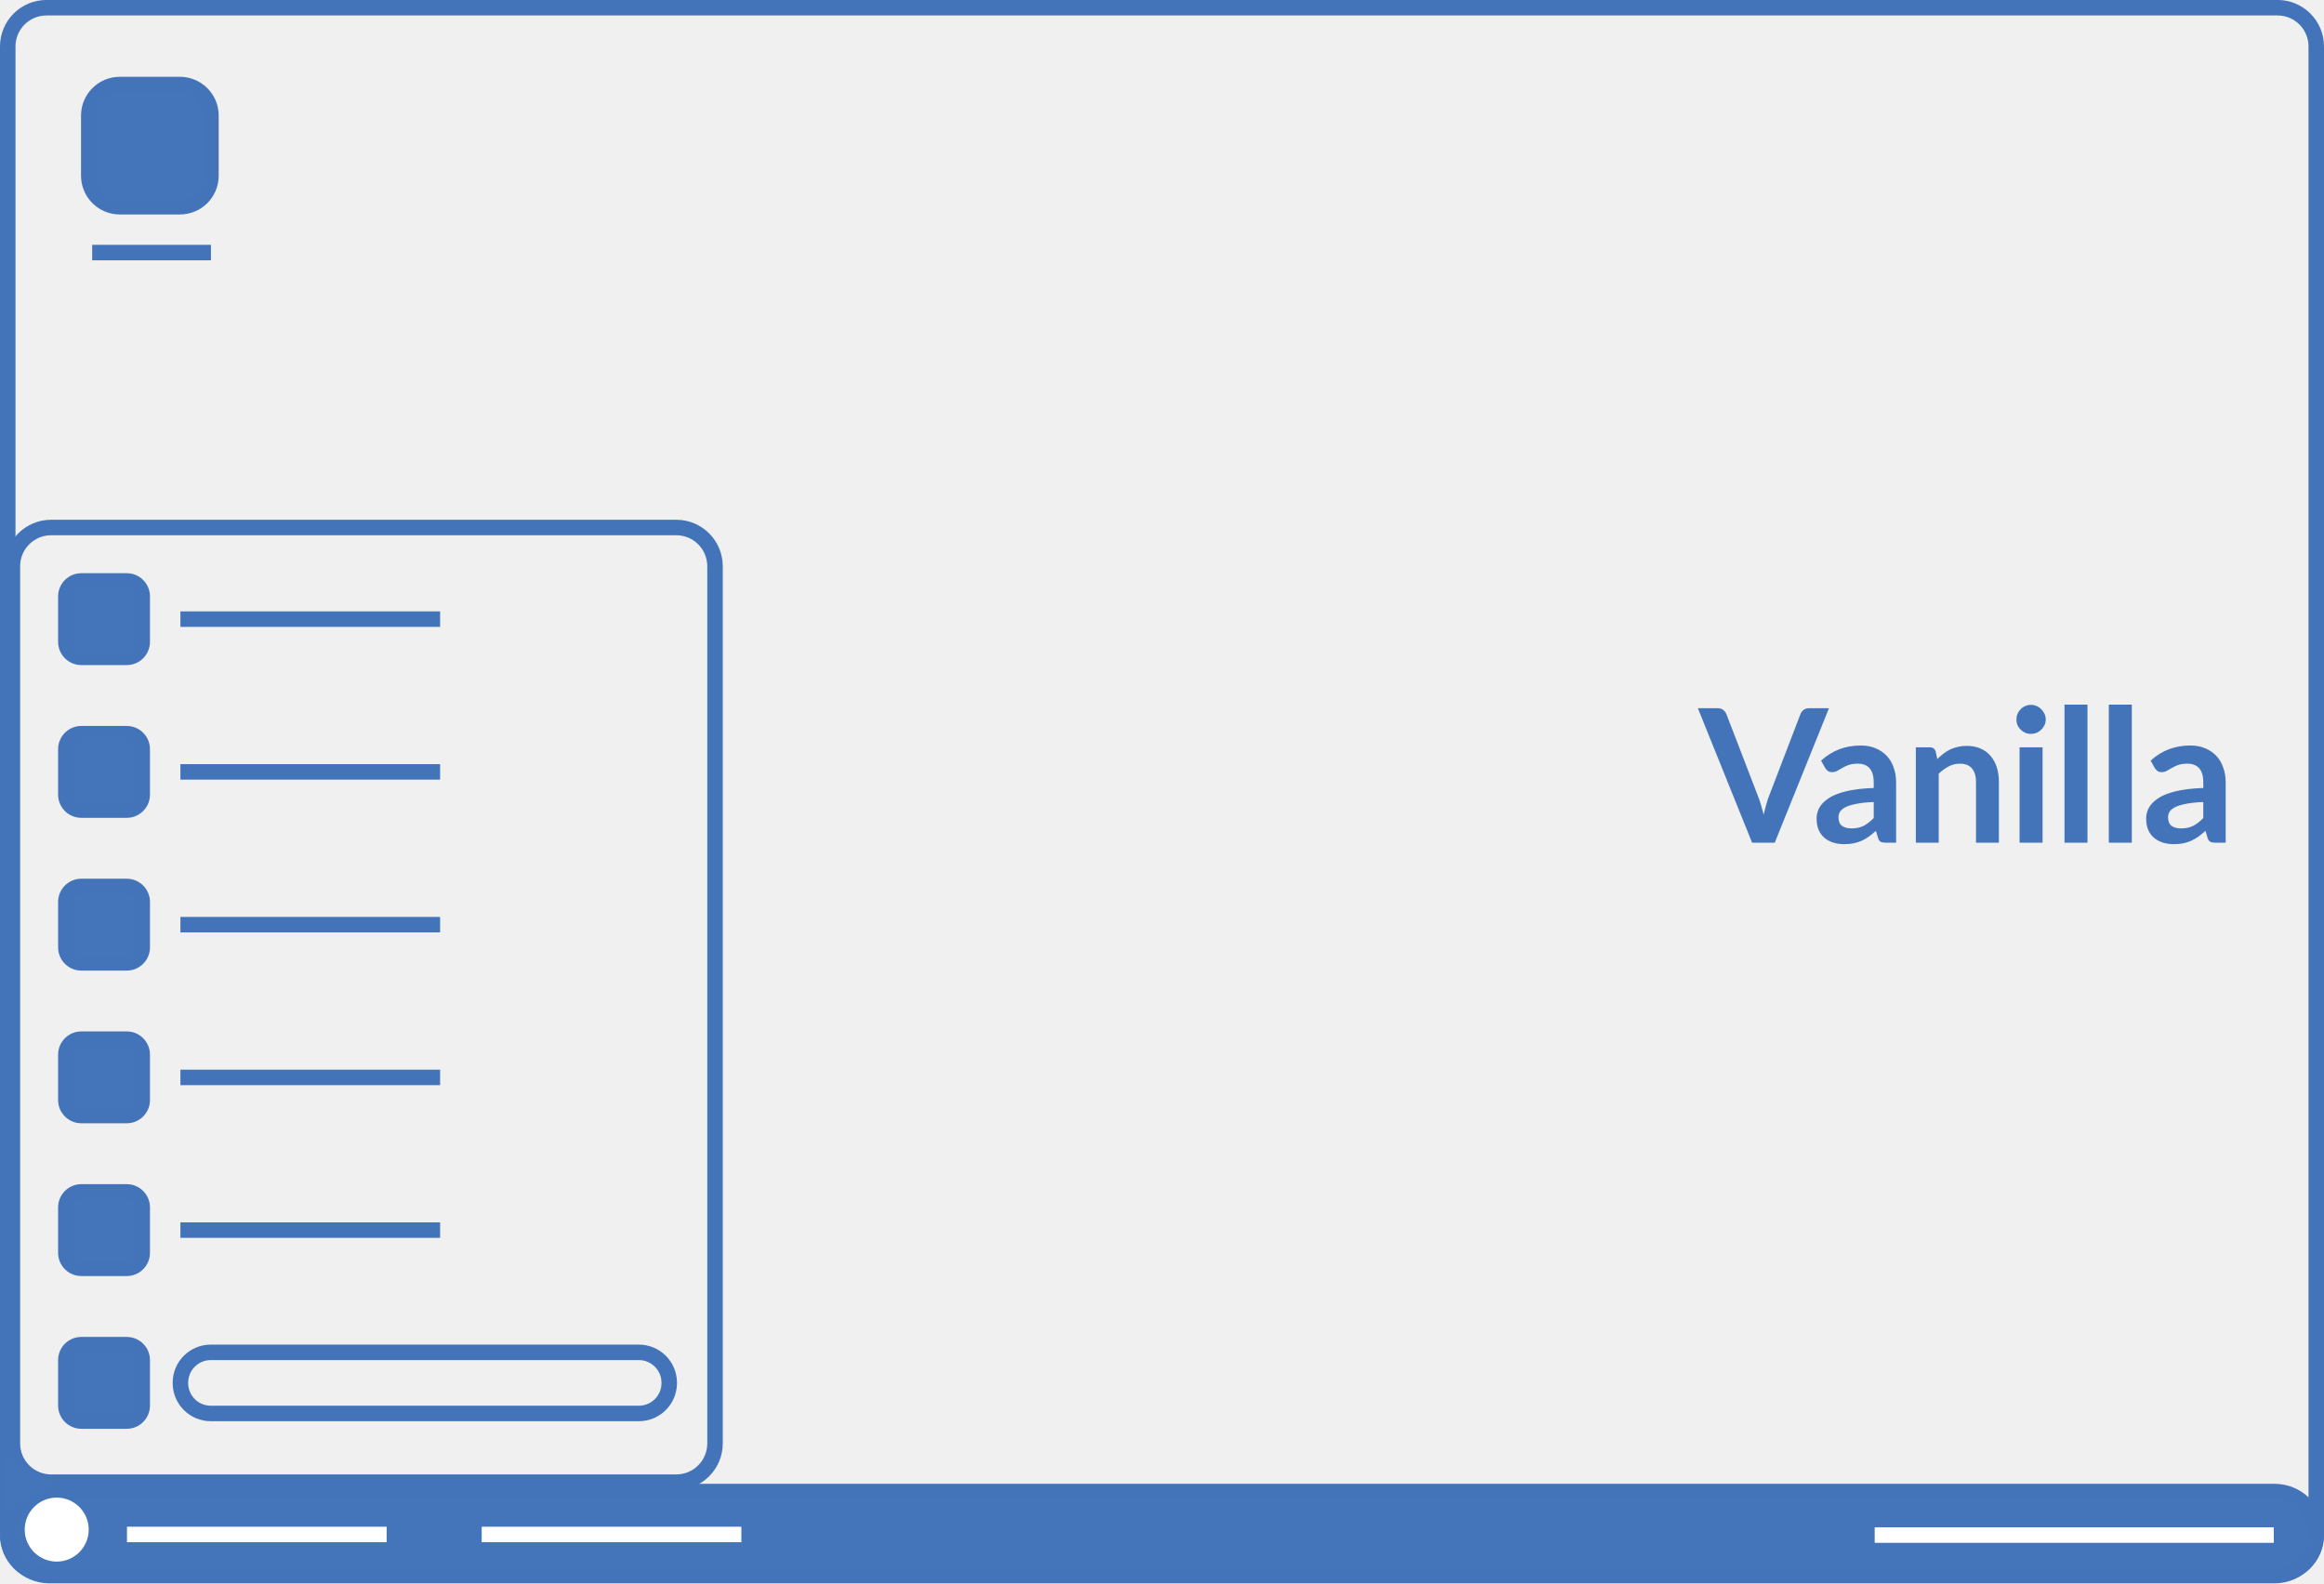
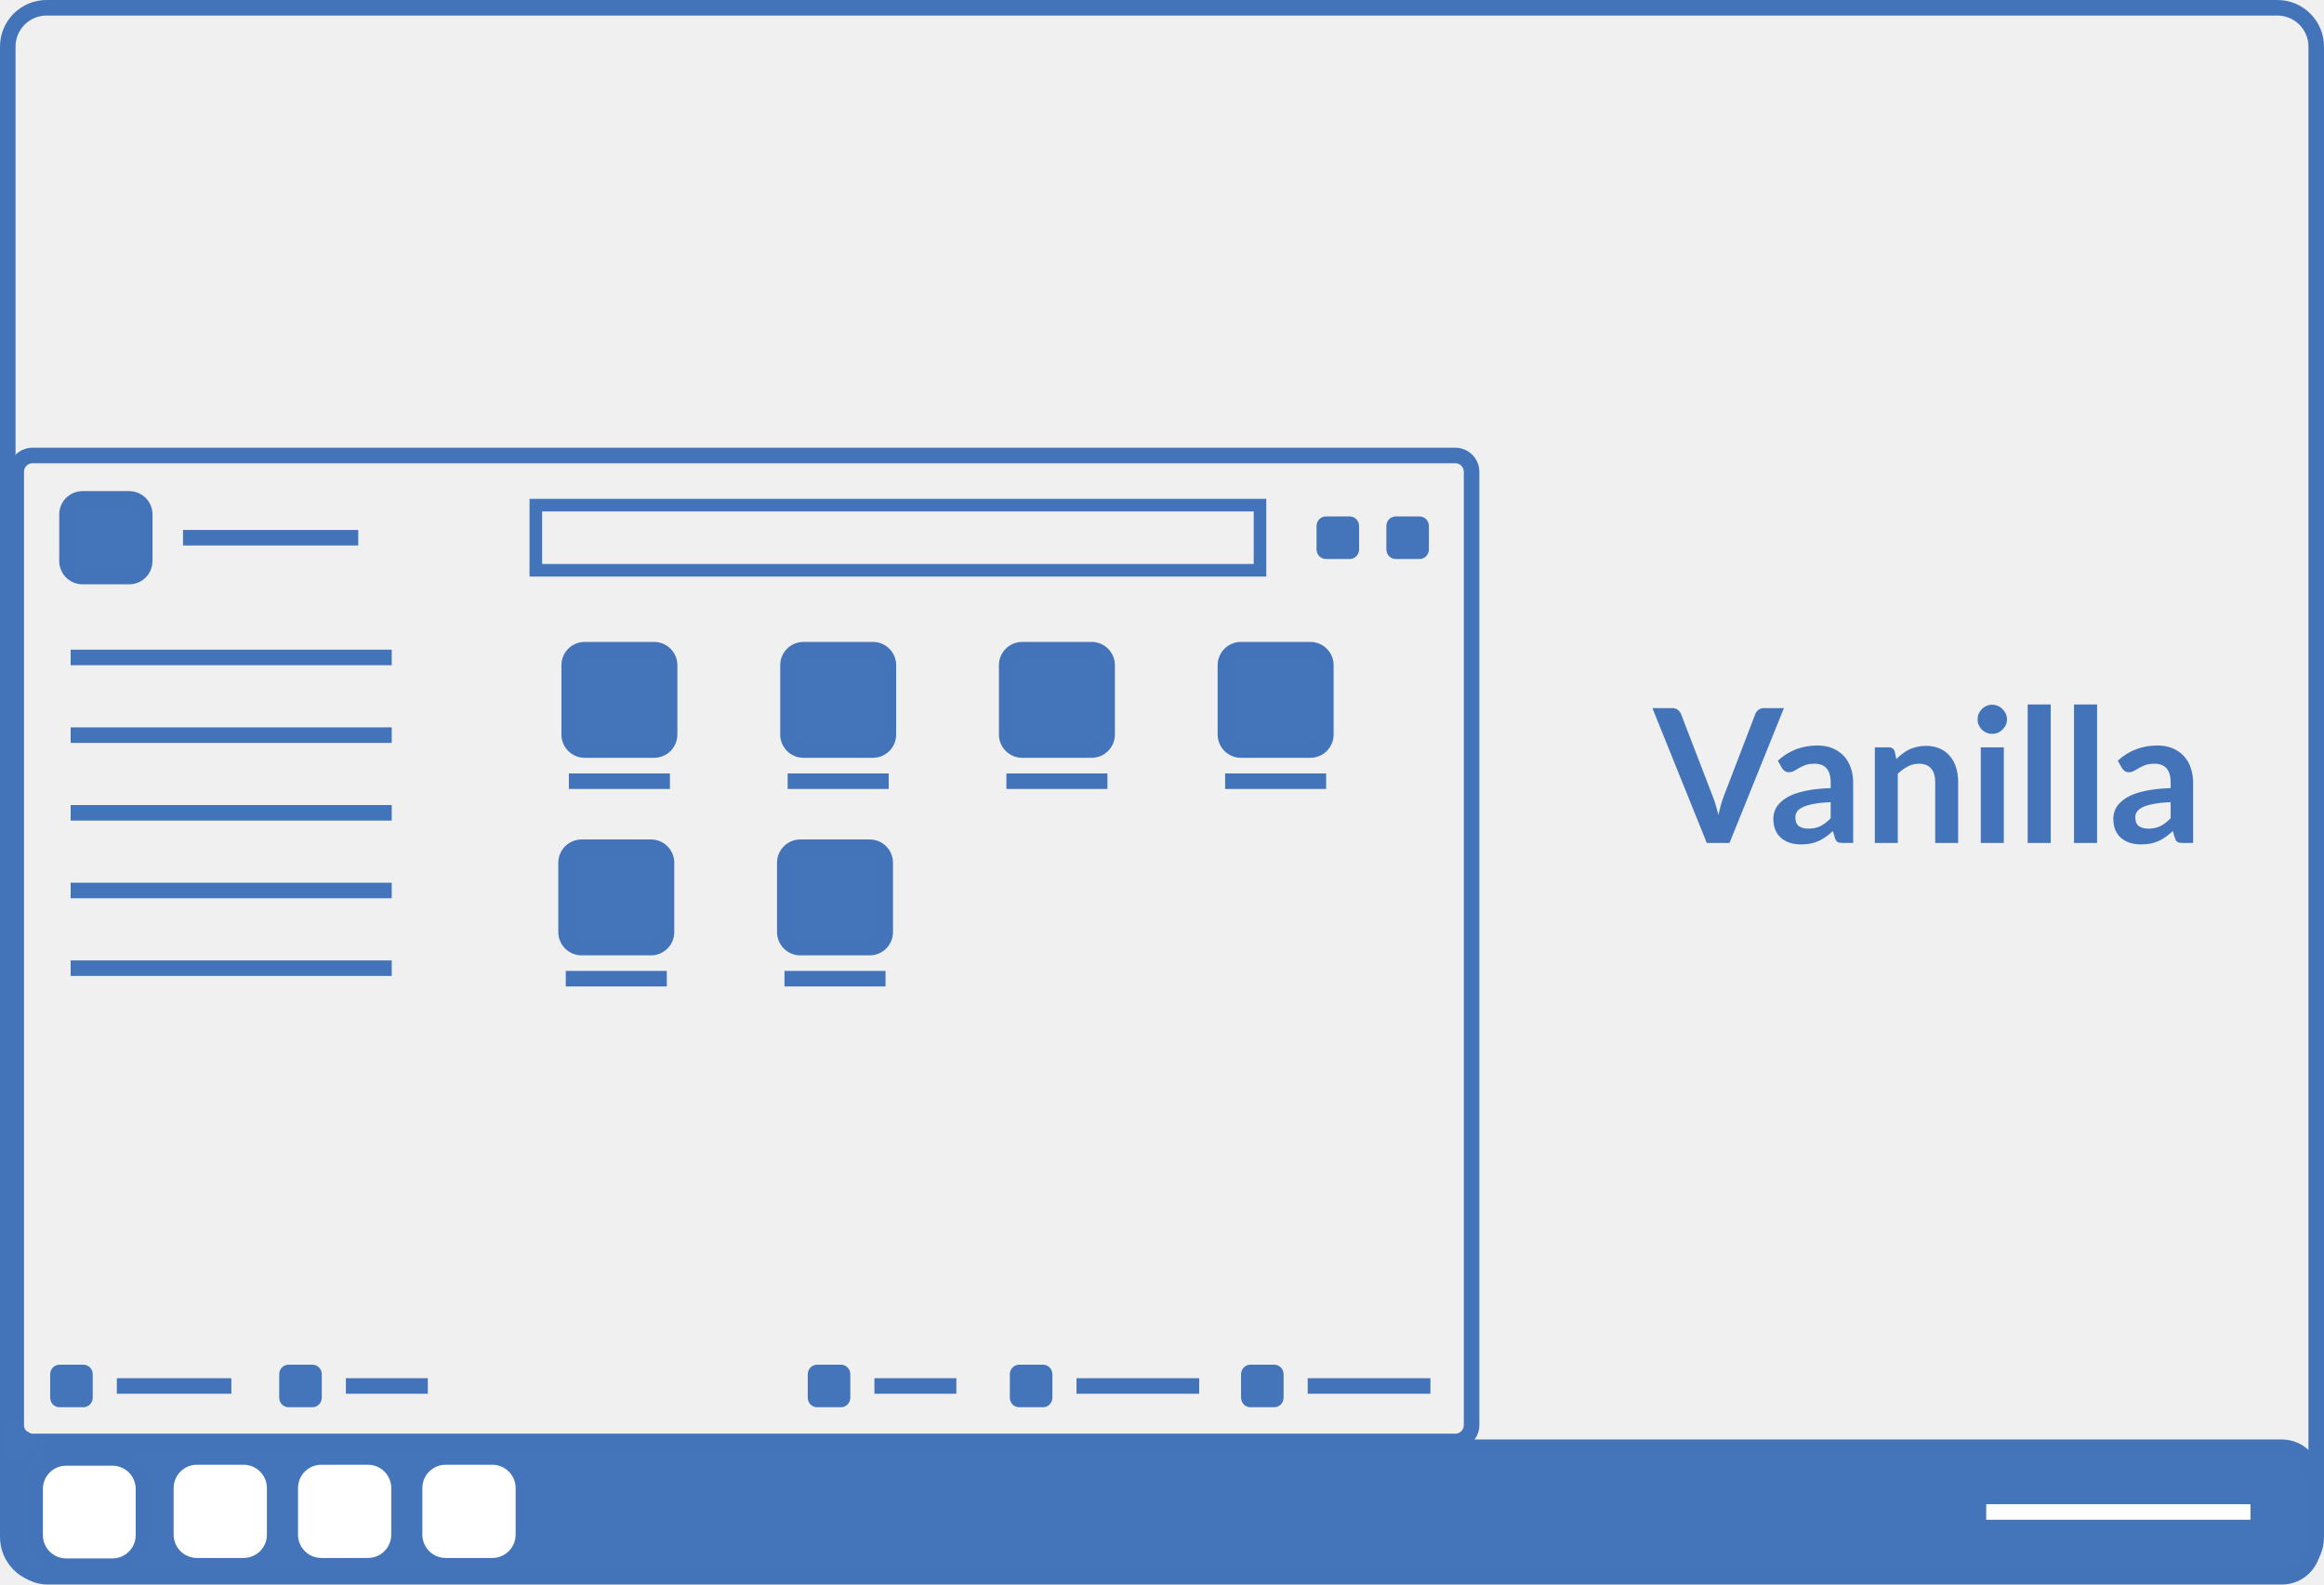
- <svg xmlns="http://www.w3.org/2000/svg" id="Layer_1" data-name="Layer 1" viewBox="0 0 300 204.39" version="1.1">
-   <defs id="defs1264">
-     <style id="style1262">.cls-1{fill:none;}.cls-1,.cls-2{stroke:#4374ba;}.cls-1,.cls-2,.cls-4{stroke-miterlimit:10;stroke-width:2px;}.cls-2,.cls-6{fill:#4474ba;}.cls-3{fill:#fff;}.cls-4,.cls-5{fill:#4374ba;}.cls-4{stroke:#fff;}.cls-5{font-size:24px;font-family:Lato-Bold, Lato;font-weight:700;}</style>
+ <svg xmlns="http://www.w3.org/2000/svg" id="Layer_1" data-name="Layer 1" viewBox="0 0 300 204.54" version="1.1" width="300" height="204.54">
+   <g id="g2438" transform="matrix(1.003346,0,0,1.002792,-0.50196,-0.5284632)">
+     <text class="cls-2" id="text1586" style="font-weight:700;font-size:24px;font-family:Lato-Bold, Lato;fill:#4374ba;fill-opacity:1;stroke:none;stroke-width:2px;stroke-miterlimit:10" x="213.22" y="109.04">Vanilla</text>
+     <rect class="cls-1" x="1.5" y="1.527" width="297" height="201.84" rx="5" id="rect1905" style="fill:none;stroke:#4374ba;stroke-width:2px;stroke-miterlimit:10" />
+     <rect class="cls-2" x="2.59" y="186.827" width="295.5" height="16.67" rx="4" id="rect1911" style="font-weight:700;font-size:24px;font-family:Lato-Bold, Lato;fill:#4474ba;stroke:#4374ba;stroke-width:2px;stroke-miterlimit:10" />
+     <rect class="cls-3" x="5.02" y="188.197" width="13.94" height="13.94" rx="4" id="rect1913" style="letter-spacing:-0.03em;fill:#ffffff;stroke:#4374ba;stroke-width:2px;stroke-miterlimit:10" />
+     <polygon class="cls-1" points="291.54,194.63 257.54,194.63 " id="polygon1915" style="fill:#ffffff;stroke:#ffffff;stroke-width:2px;stroke-miterlimit:10;stroke-opacity:1" transform="translate(-1.500004,0.527259)" />
+     <rect class="cls-1" x="2.59" y="59.157" width="187.24" height="126.92" rx="2.102" id="rect1917" style="fill:none;stroke:#4374ba;stroke-width:2px;stroke-miterlimit:10" ry="2.102" />
+     <rect class="cls-4" x="55.84" y="190.077" width="10" height="10" rx="2" id="rect1921" style="font-weight:700;font-size:24px;font-family:Lato-Bold, Lato;letter-spacing:-0.02em;fill:#ffffff;stroke:#ffffff;stroke-width:2px;stroke-miterlimit:10" />
+     <rect class="cls-4" x="39.84" y="190.077" width="10" height="10" rx="2" id="rect1923" style="font-weight:700;font-size:24px;font-family:Lato-Bold, Lato;letter-spacing:-0.02em;fill:#ffffff;stroke:#ffffff;stroke-width:2px;stroke-miterlimit:10" />
+     <rect class="cls-4" x="23.84" y="190.077" width="10" height="10" rx="2" id="rect1925" style="font-weight:700;font-size:24px;font-family:Lato-Bold, Lato;letter-spacing:-0.02em;fill:#ffffff;stroke:#ffffff;stroke-width:2px;stroke-miterlimit:10" />
+     <polygon class="cls-1" points="9.09,124.63 50.4,124.63 " id="polygon1929" style="fill:none;stroke:#4374ba;stroke-width:2px;stroke-miterlimit:10" transform="translate(0.4999962,0.527259)" />
+     <polygon class="cls-1" points="9.09,114.63 50.4,114.63 " id="polygon1931" style="fill:none;stroke:#4374ba;stroke-width:2px;stroke-miterlimit:10" transform="translate(0.4999962,0.527259)" />
+     <polygon class="cls-1" points="9.09,104.63 50.4,104.63 " id="polygon1933" style="fill:none;stroke:#4374ba;stroke-width:2px;stroke-miterlimit:10" transform="translate(0.4999962,0.527259)" />
+     <polygon class="cls-1" points="9.09,94.63 50.4,94.63 " id="polygon1935" style="fill:none;stroke:#4374ba;stroke-width:2px;stroke-miterlimit:10" transform="translate(0.4999962,0.527259)" />
+     <rect class="cls-2" x="158.16" y="84.157" width="12.92" height="12.92" rx="2" id="rect1937" style="font-weight:700;font-size:24px;font-family:Lato-Bold, Lato;fill:#4474ba;stroke:#4374ba;stroke-width:2px;stroke-miterlimit:10" />
+     <polygon class="cls-1" points="157.62,100.56 170.62,100.56 " id="polygon1939" style="fill:none;stroke:#4374ba;stroke-width:2px;stroke-miterlimit:10" transform="translate(0.4999962,0.527259)" />
+     <rect class="cls-2" x="130.02" y="84.157" width="12.92" height="12.92" rx="2" id="rect1941" style="font-weight:700;font-size:24px;font-family:Lato-Bold, Lato;fill:#4474ba;stroke:#4374ba;stroke-width:2px;stroke-miterlimit:10" />
+     <polygon class="cls-1" points="129.48,100.56 142.48,100.56 " id="polygon1943" style="fill:none;stroke:#4374ba;stroke-width:2px;stroke-miterlimit:10" transform="translate(0.4999962,0.527259)" />
+     <rect class="cls-2" x="101.47" y="109.587" width="12.92" height="12.92" rx="2" id="rect1945" style="font-weight:700;font-size:24px;font-family:Lato-Bold, Lato;fill:#4474ba;stroke:#4374ba;stroke-width:2px;stroke-miterlimit:10" />
+     <polygon class="cls-1" points="100.93,125.98 113.93,125.98 " id="polygon1947" style="fill:none;stroke:#4374ba;stroke-width:2px;stroke-miterlimit:10" transform="translate(0.4999962,0.527259)" />
+     <rect class="cls-2" x="73.33" y="109.587" width="12.92" height="12.92" rx="2" id="rect1949" style="font-weight:700;font-size:24px;font-family:Lato-Bold, Lato;fill:#4474ba;stroke:#4374ba;stroke-width:2px;stroke-miterlimit:10" />
+     <polygon class="cls-1" points="72.79,125.98 85.79,125.98 " id="polygon1951" style="fill:none;stroke:#4374ba;stroke-width:2px;stroke-miterlimit:10" transform="translate(0.4999962,0.527259)" />
+     <rect class="cls-2" x="101.88" y="84.157" width="12.92" height="12.92" rx="2" id="rect1953" style="font-weight:700;font-size:24px;font-family:Lato-Bold, Lato;fill:#4474ba;stroke:#4374ba;stroke-width:2px;stroke-miterlimit:10" />
+     <polygon class="cls-1" points="101.34,100.56 114.34,100.56 " id="polygon1955" style="fill:none;stroke:#4374ba;stroke-width:2px;stroke-miterlimit:10" transform="translate(0.4999962,0.527259)" />
+     <rect class="cls-2" x="73.73" y="84.157" width="12.92" height="12.92" rx="2" id="rect1957" style="font-weight:700;font-size:24px;font-family:Lato-Bold, Lato;fill:#4474ba;stroke:#4374ba;stroke-width:2px;stroke-miterlimit:10" />
+     <polygon class="cls-1" points="73.19,100.56 86.19,100.56 " id="polygon1959" style="fill:none;stroke:#4374ba;stroke-width:2px;stroke-miterlimit:10" transform="translate(0.4999962,0.527259)" />
+     <polygon class="cls-1" points="9.09,84.63 50.4,84.63 " id="polygon1961" style="fill:none;stroke:#4374ba;stroke-width:2px;stroke-miterlimit:10" transform="translate(0.4999962,0.527259)" />
+     <polygon class="cls-8" points="1,182.82 1,188.29 5.74,185.56 " id="polygon1969" style="fill:#4474ba" transform="translate(0.4999962,0.527259)" />
+     <polygon class="cls-1" points="192.97,21.75 204.97,21.75 " id="polygon1243" style="fill:none;stroke:#4374ba;stroke-width:2px;stroke-miterlimit:10" transform="matrix(1.878687,0,0,1,-338.4835,47.99475)" />
+     <rect class="cls-5" x="9.121" y="64.745" width="10" height="10" rx="2" id="rect1245" style="font-weight:700;font-size:24px;font-family:Lato-Bold, Lato;letter-spacing:-0.01em;fill:#4474ba;stroke:#4374ba;stroke-width:2px;stroke-miterlimit:10" />
+     <rect class="cls-1" x="69.44" y="65.554" width="93.17" height="8.381" rx="0" id="rect1247" style="fill:none;stroke:#4374ba;stroke-width:1.619px;stroke-miterlimit:10" ry="0" />
+     <polygon class="cls-1" points="204.97,21.75 192.97,21.75 " id="polygon1300" style="fill:none;stroke:#4374ba;stroke-width:2px;stroke-miterlimit:10" transform="matrix(1.227833,0,0,1,-221.4016,157.186)" />
+     <rect style="opacity:1;fill:#4474ba;fill-opacity:1;stroke-width:3.321;stroke-linecap:round;stroke-linejoin:round" id="rect1360" width="5.474" height="5.474" x="6.956" y="176.199" rx="1.193" ry="1.232" />
+     <polygon class="cls-1" points="204.97,21.75 192.97,21.75 " id="polygon2330" style="fill:none;stroke:#4374ba;stroke-width:2px;stroke-miterlimit:10" transform="matrix(0.8784462,0,0,1,-124.5128,157.186)" />
+     <rect style="opacity:1;fill:#4474ba;fill-opacity:1;stroke-width:3.321;stroke-linecap:round;stroke-linejoin:round" id="rect2332" width="5.474" height="5.474" x="36.424" y="176.199" rx="1.193" ry="1.232" />
+     <rect style="opacity:1;fill:#4474ba;fill-opacity:1;stroke-width:3.321;stroke-linecap:round;stroke-linejoin:round" id="rect2334" width="5.474" height="5.474" x="104.424" y="176.199" rx="1.193" ry="1.232" />
+     <polygon class="cls-1" points="204.97,21.75 192.97,21.75 " id="polygon2336" style="fill:none;stroke:#4374ba;stroke-width:2px;stroke-miterlimit:10" transform="matrix(0.8784462,0,0,1,-56.51284,157.186)" />
+     <rect style="opacity:1;fill:#4474ba;fill-opacity:1;stroke-width:3.321;stroke-linecap:round;stroke-linejoin:round" id="rect2338" width="5.474" height="5.474" x="130.424" y="176.199" rx="1.193" ry="1.232" />
+     <polygon class="cls-1" points="192.97,21.75 204.97,21.75 " id="polygon2340" style="fill:none;stroke:#4374ba;stroke-width:2px;stroke-miterlimit:10" transform="matrix(1.315357,0,0,1,-114.8235,157.186)" />
+     <rect style="opacity:1;fill:#4474ba;fill-opacity:1;stroke-width:3.321;stroke-linecap:round;stroke-linejoin:round" id="rect2342" width="5.474" height="5.474" x="160.171" y="176.199" rx="1.193" ry="1.232" />
+     <polygon class="cls-1" points="204.97,21.75 192.97,21.75 " id="polygon2344" style="fill:none;stroke:#4374ba;stroke-width:2px;stroke-miterlimit:10" transform="matrix(1.315357,0,0,1,-85.07611,157.186)" />
+     <rect style="opacity:1;fill:#4474ba;fill-opacity:1;stroke-width:3.321;stroke-linecap:round;stroke-linejoin:round" id="rect2346" width="5.474" height="5.474" x="169.884" y="67.008" rx="1.193" ry="1.232" />
+     <rect style="opacity:1;fill:#4474ba;fill-opacity:1;stroke-width:3.321;stroke-linecap:round;stroke-linejoin:round" id="rect2348" width="5.474" height="5.474" x="178.865" y="67.008" rx="1.193" ry="1.232" />
+   </g>
+   <defs id="defs1570">
+     <style id="style1568">.cls-1{fill:none;}.cls-1,.cls-5{stroke:#4374ba;}.cls-1,.cls-5,.cls-6,.cls-7{stroke-miterlimit:10;}.cls-1,.cls-5,.cls-7{stroke-width:2px;}.cls-2{font-size:24px;font-family:Lato-Bold, Lato;font-weight:700;}.cls-2,.cls-6{fill:#4374ba;}.cls-3{letter-spacing:-0.03em;}.cls-4{letter-spacing:-0.02em;}.cls-5,.cls-8{fill:#4474ba;}.cls-6{stroke:#4474ba;}.cls-7{fill:#fff;stroke:#fff;}</style>
  </defs>
-   <rect class="cls-1" x="1" y="0.995" width="298" height="202.19" rx="5" id="rect1266" style="fill:none;stroke:#4374ba;stroke-width:2px;stroke-miterlimit:10" />
-   <rect class="cls-2" x="1" y="192.545" width="298" height="10.85" rx="5.38" id="rect1268" style="font-weight:700;font-size:24px;font-family:Lato-Bold, Lato;fill:#4474ba;stroke:#4374ba;stroke-width:2px;stroke-miterlimit:10" />
-   <rect class="cls-3" x="3.19" y="193.327" width="8.262" height="8.262" rx="4.131" id="rect1270" style="letter-spacing:-0.03em;fill:#ffffff;stroke:none;stroke-width:2px;stroke-miterlimit:10" />
-   <polygon class="cls-4" points="49.91,198.09 16.39,198.09 " id="polygon1272" style="font-weight:700;font-size:24px;font-family:Lato-Bold, Lato;letter-spacing:-0.02em;fill:#4374ba;stroke:#ffffff;stroke-width:2px;stroke-miterlimit:10" transform="translate(0,-0.00499)" />
-   <polygon class="cls-4" points="95.7,198.09 62.18,198.09 " id="polygon1274" style="font-weight:700;font-size:24px;font-family:Lato-Bold, Lato;letter-spacing:-0.02em;fill:#4374ba;stroke:#ffffff;stroke-width:2px;stroke-miterlimit:10" transform="translate(0,-0.00499)" />
-   <polygon class="cls-4" points="293.52,198.17 242,198.17 " id="polygon1276" style="font-weight:700;font-size:24px;font-family:Lato-Bold, Lato;letter-spacing:-0.02em;fill:#4374ba;stroke:#ffffff;stroke-width:2px;stroke-miterlimit:10" transform="translate(0,-0.00499)" />
-   <rect class="cls-2" x="11.46" y="10.915" width="15.77" height="15.77" rx="4" id="rect1278" style="font-weight:700;font-size:24px;font-family:Lato-Bold, Lato;fill:#4474ba;stroke:#4374ba;stroke-width:2px;stroke-miterlimit:10" />
-   <polygon class="cls-1" points="27.23,32.61 11.9,32.61 " id="polygon1280" style="fill:none;stroke:#4374ba;stroke-width:2px;stroke-miterlimit:10" transform="translate(0,-0.00499)" />
-   <rect class="cls-1" x="1.6" y="68.095" width="90.7" height="123.24" rx="5" id="rect1282" style="fill:none;stroke:#4374ba;stroke-width:2px;stroke-miterlimit:10" />
-   <rect class="cls-2" x="8.5" y="173.585" width="9.86" height="9.86" rx="2" id="rect1284" style="font-weight:700;font-size:24px;font-family:Lato-Bold, Lato;fill:#4474ba;stroke:#4374ba;stroke-width:2px;stroke-miterlimit:10" />
-   <rect class="cls-2" x="8.5" y="153.865" width="9.86" height="9.86" rx="2" id="rect1286" style="font-weight:700;font-size:24px;font-family:Lato-Bold, Lato;fill:#4474ba;stroke:#4374ba;stroke-width:2px;stroke-miterlimit:10" />
-   <rect class="cls-2" x="8.5" y="134.145" width="9.86" height="9.86" rx="2" id="rect1288" style="font-weight:700;font-size:24px;font-family:Lato-Bold, Lato;fill:#4474ba;stroke:#4374ba;stroke-width:2px;stroke-miterlimit:10" />
-   <rect class="cls-2" x="8.5" y="114.435" width="9.86" height="9.86" rx="2" id="rect1290" style="font-weight:700;font-size:24px;font-family:Lato-Bold, Lato;fill:#4474ba;stroke:#4374ba;stroke-width:2px;stroke-miterlimit:10" />
-   <rect class="cls-2" x="8.5" y="94.715" width="9.86" height="9.86" rx="2" id="rect1292" style="font-weight:700;font-size:24px;font-family:Lato-Bold, Lato;fill:#4474ba;stroke:#4374ba;stroke-width:2px;stroke-miterlimit:10" />
-   <rect class="cls-2" x="8.5" y="74.995" width="9.86" height="9.86" rx="2" id="rect1294" style="font-weight:700;font-size:24px;font-family:Lato-Bold, Lato;fill:#4474ba;stroke:#4374ba;stroke-width:2px;stroke-miterlimit:10" />
-   <rect class="cls-1" x="23.29" y="174.575" width="63.1" height="7.89" rx="3.92" id="rect1296" style="fill:none;stroke:#4374ba;stroke-width:2px;stroke-miterlimit:10" />
-   <polygon class="cls-1" points="56.81,158.8 23.29,158.8 " id="polygon1298" style="fill:none;stroke:#4374ba;stroke-width:2px;stroke-miterlimit:10" transform="translate(0,-0.00499)" />
-   <polygon class="cls-1" points="56.81,139.09 23.29,139.09 " id="polygon1300" style="fill:none;stroke:#4374ba;stroke-width:2px;stroke-miterlimit:10" transform="translate(0,-0.00499)" />
-   <polygon class="cls-1" points="56.81,119.37 23.29,119.37 " id="polygon1302" style="fill:none;stroke:#4374ba;stroke-width:2px;stroke-miterlimit:10" transform="translate(0,-0.00499)" />
-   <polygon class="cls-1" points="56.81,99.65 23.29,99.65 " id="polygon1304" style="fill:none;stroke:#4374ba;stroke-width:2px;stroke-miterlimit:10" transform="translate(0,-0.00499)" />
-   <polygon class="cls-1" points="56.81,79.93 23.29,79.93 " id="polygon1306" style="fill:none;stroke:#4374ba;stroke-width:2px;stroke-miterlimit:10" transform="translate(0,-0.00499)" />
-   <text class="cls-5" id="text1308" style="font-weight:700;font-size:24px;font-family:Lato-Bold, Lato;letter-spacing:-0.01em;fill:#4374ba;stroke:none;stroke-width:2px;stroke-miterlimit:10" x="219.3" y="108.785">Vanilla</text>
-   <polygon class="cls-6" points="1,194.16 5.74,191.42 1,188.68 " id="polygon1310" style="letter-spacing:0em;fill:#4474ba;stroke:#4474ba;stroke-miterlimit:10" transform="translate(0,-0.00499)" />
</svg>
